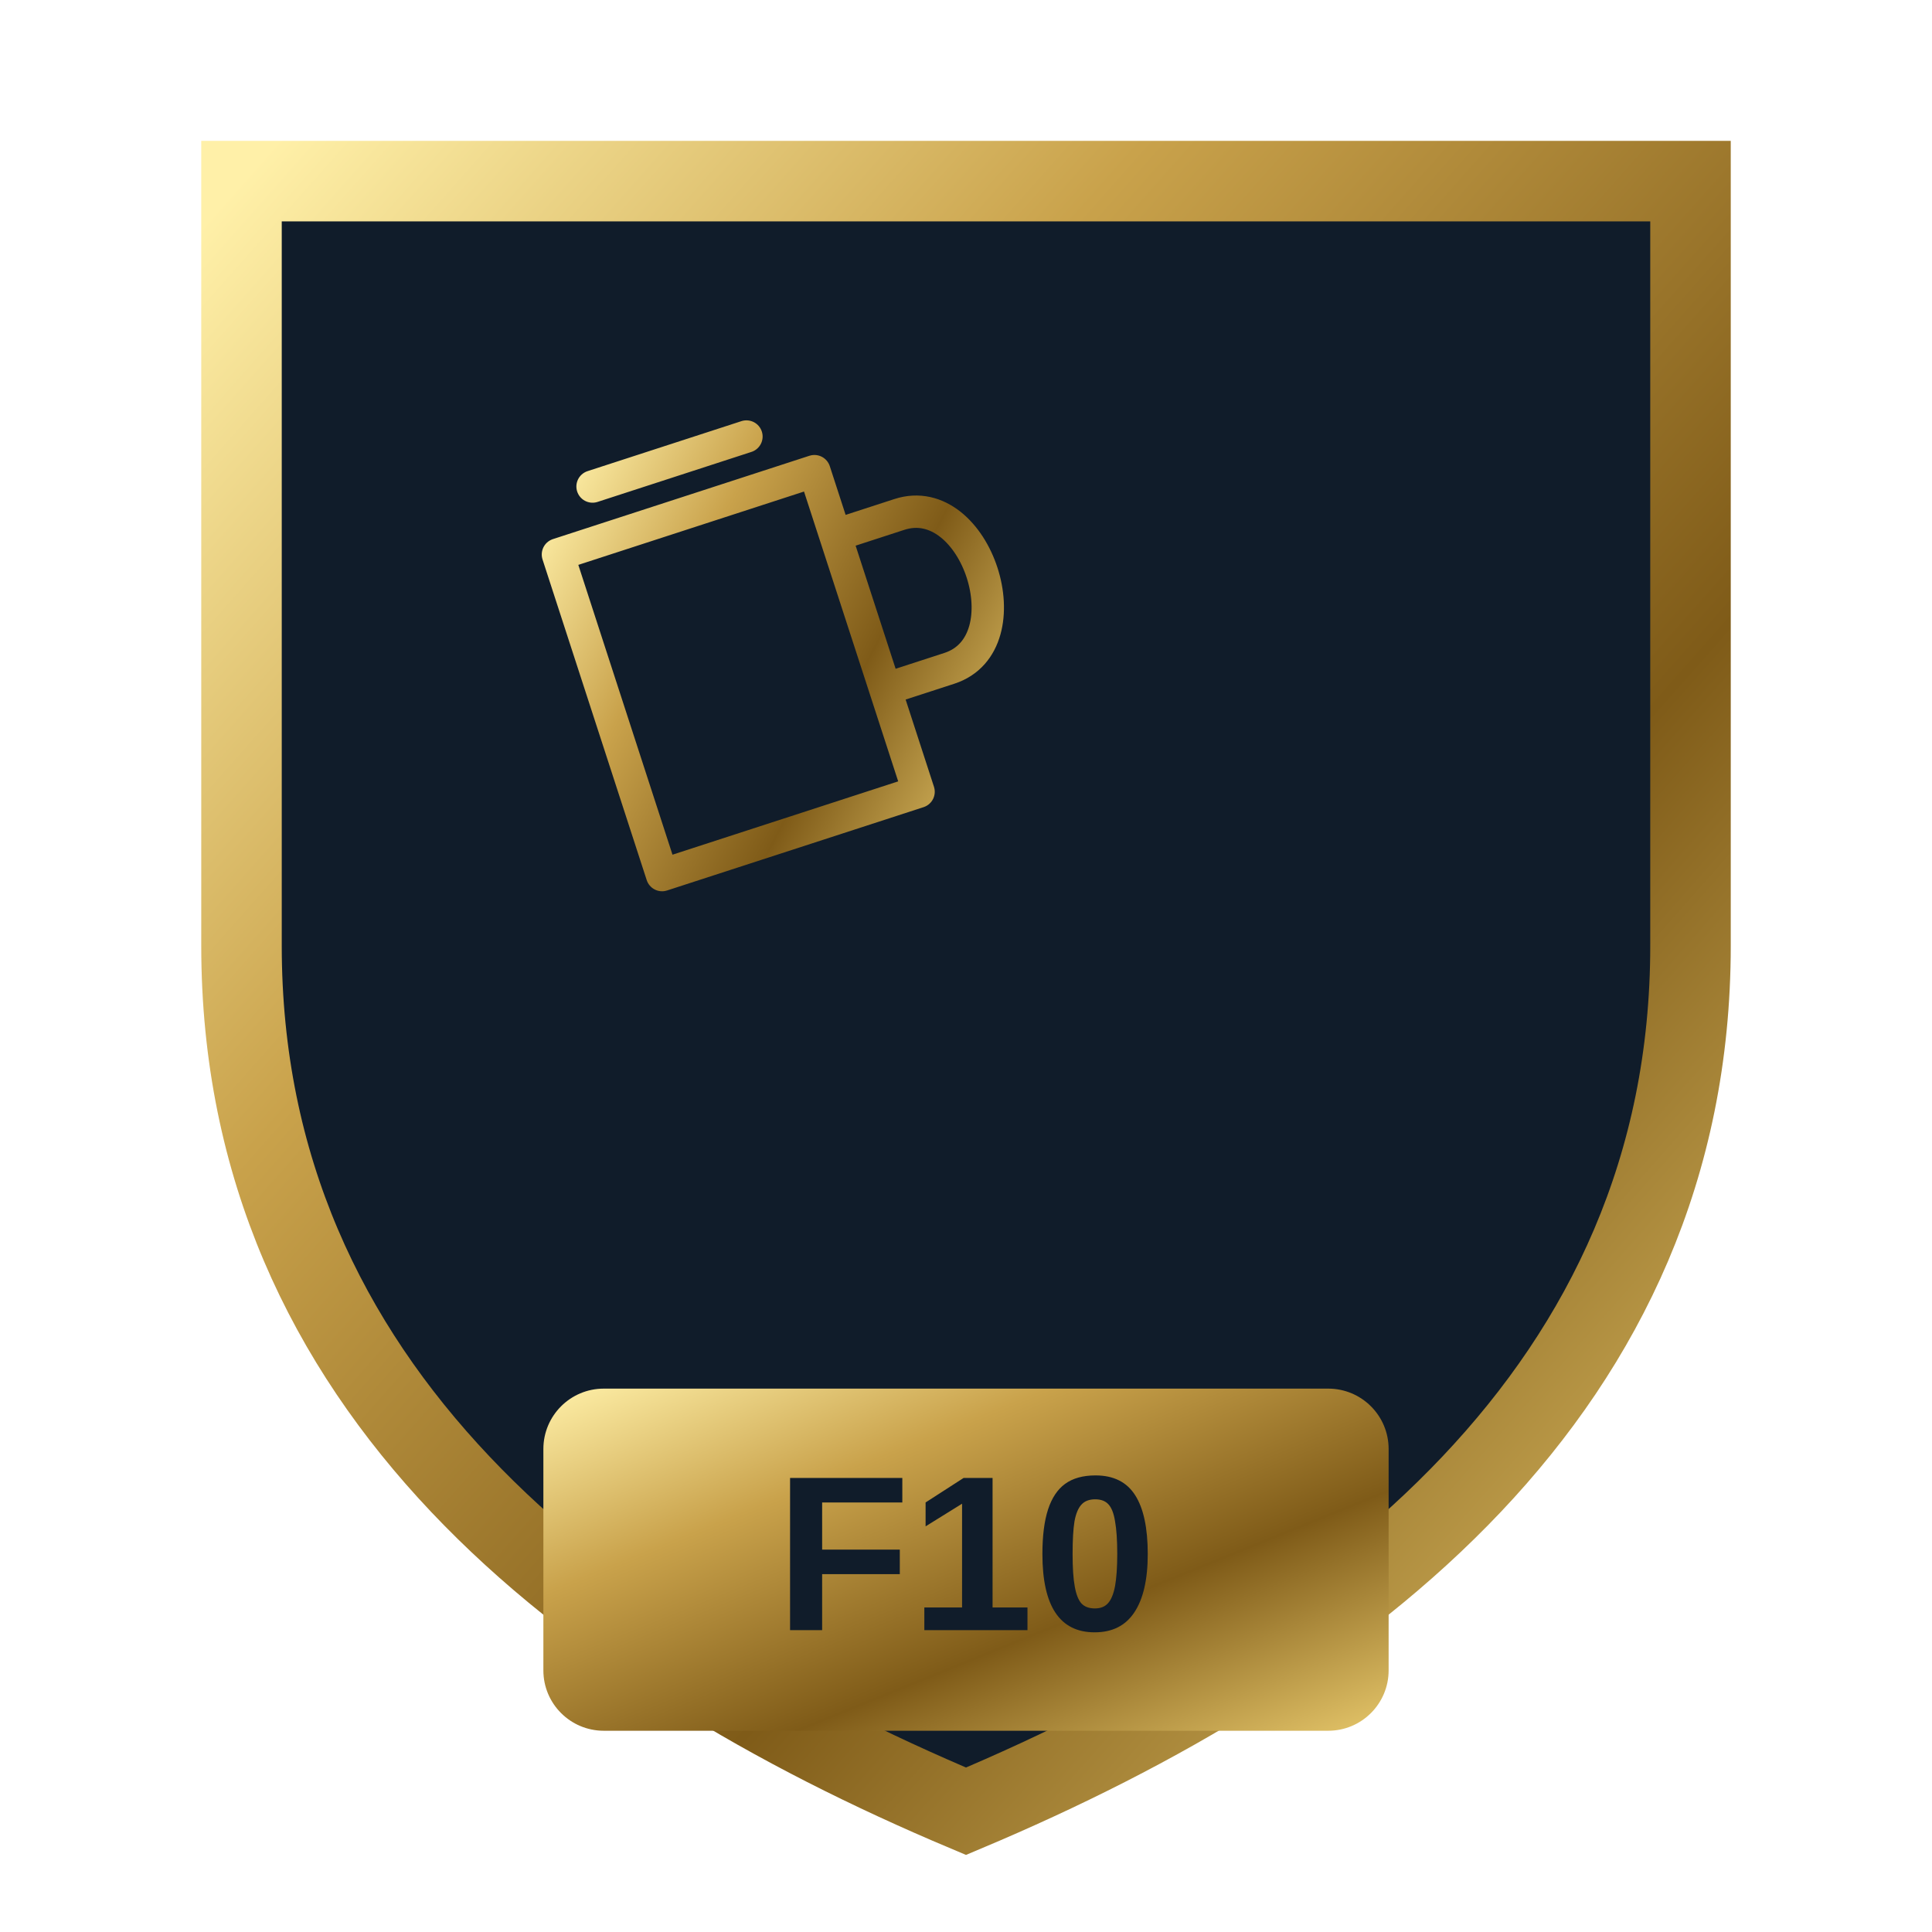
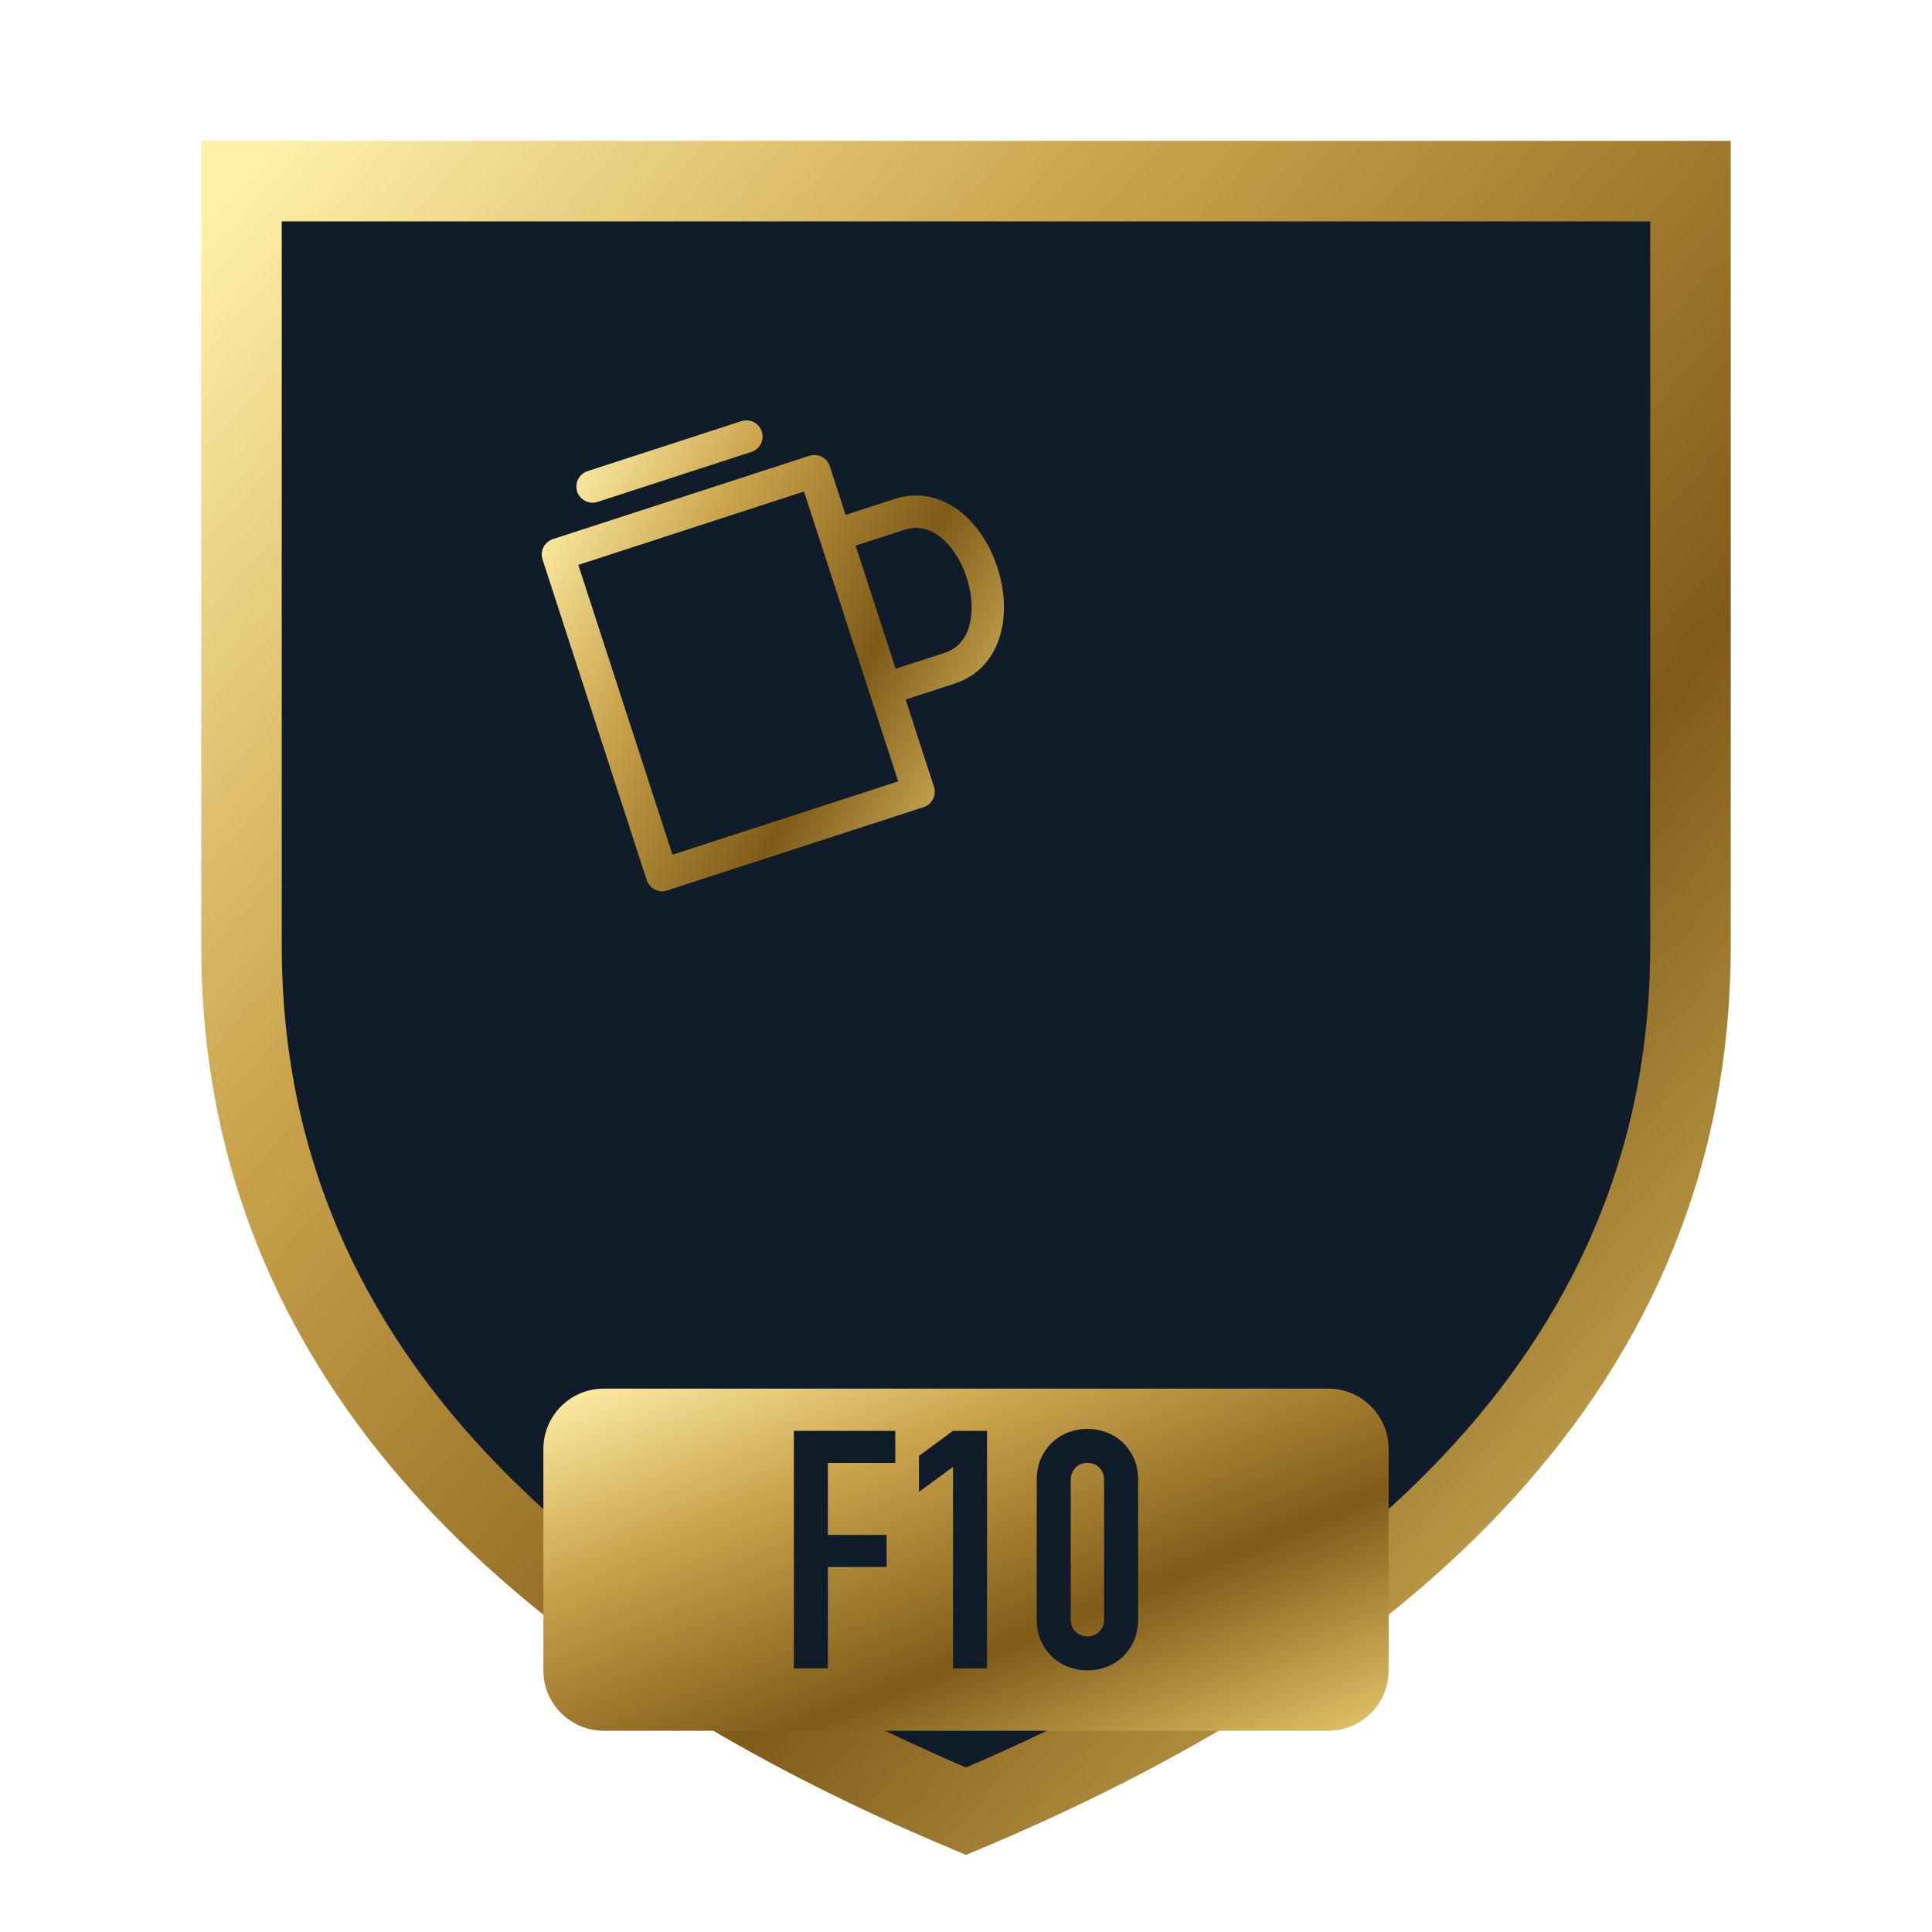
<svg xmlns="http://www.w3.org/2000/svg" viewBox="0 0 96 96" role="img">
  <defs>
-     <linearGradient id="brass" x1="0" y1="0" x2="1" y2="1">
+     <linearGradient id="franchise-f10-brass" x1="0" y1="0" x2="1" y2="1">
      <stop stop-color="#fff0a8" />
      <stop offset=".3" stop-color="#c9a24b" />
      <stop offset=".65" stop-color="#7f5b18" />
      <stop offset="1" stop-color="#e5c66a" />
    </linearGradient>
-     <filter id="shadow">
-       <feDropShadow dx="0" dy="2" stdDeviation="2" flood-opacity=".55" />
-     </filter>
  </defs>
-   <path d="M12 9h72v38c0 22-17 35-36 43C29 82 12 69 12 47z" fill="#101c2a" stroke="url(#brass)" stroke-width="4" />
+   <path d="M12 9h72v38c0 22-17 35-36 43C29 82 12 69 12 47z" fill="#101c2a" stroke="url(#franchise-f10-brass)" stroke-width="4" />
  <g transform="translate(16 10) scale(.67)">
    <g transform="rotate(-18 32 32)">
-       <path fill="none" stroke="url(#brass)" stroke-width="2.4" stroke-linecap="round" stroke-linejoin="round" d="M20 22h20v25H20zM40 27h5c6 0 6 12 0 12h-5M24 18h12" />
-       <path fill="none" stroke="url(#brass)" stroke-width="2.4" stroke-linecap="round" stroke-linejoin="round" d="M23 26h14" />
+       <path fill="none" stroke="url(#franchise-f10-brass)" stroke-width="2.4" stroke-linecap="round" stroke-linejoin="round" d="M20 22h20v25H20zM40 27h5c6 0 6 12 0 12h-5M24 18h12" />
+       <path fill="none" stroke="url(#franchise-f10-brass)" stroke-width="2.4" stroke-linecap="round" stroke-linejoin="round" d="M23 26h14" />
    </g>
  </g>
-   <rect x="27" y="69" width="42" height="17" rx="3" fill="url(#brass)" />
-   <text x="48" y="81" text-anchor="middle" fill="#101c2a" font-size="11" font-weight="700" font-family="Arial,sans-serif">F10</text>
+   <rect x="27" y="69" width="42" height="17" rx="3" fill="url(#franchise-f10-brass)" />
+   <path d="M4.8 0L4.8 71.2L35.2 71.2L35.2 61.6L15 61.6L15 40L32.6 40L32.6 30.4L15 30.4L15 0ZM52.5 0L52.5 60.4L42.3 52.9L42.3 63.7L52.5 71.2L62.7 71.2L62.7 0ZM77.6 56.5Q77.6 60.1 78.85 62.9Q80.1 65.7 82.2 67.7Q84.3 69.7 87.05 70.75Q89.8 71.8 92.8 71.8Q95.8 71.8 98.55 70.75Q101.3 69.7 103.4 67.7Q105.5 65.7 106.75 62.9Q108 60.1 108 56.5L108 14.7Q108 11.1 106.75 8.3Q105.5 5.5 103.4 3.5Q101.3 1.5 98.55 0.45Q95.8 -0.6 92.8 -0.6Q89.8 -0.6 87.05 0.45Q84.3 1.5 82.2 3.5Q80.1 5.5 78.85 8.3Q77.6 11.1 77.6 14.7ZM87.8 14.7Q87.8 12.5 89.2 11.05Q90.6 9.6 92.8 9.6Q95 9.6 96.4 11.05Q97.8 12.5 97.8 14.7L97.8 56.5Q97.8 58.7 96.4 60.15Q95 61.6 92.8 61.6Q90.6 61.6 89.2 60.15Q87.8 58.7 87.8 56.5Z" transform="translate(38.652 82.901) scale(0.16575 -0.16575)" fill="#101c2a" />
</svg>
